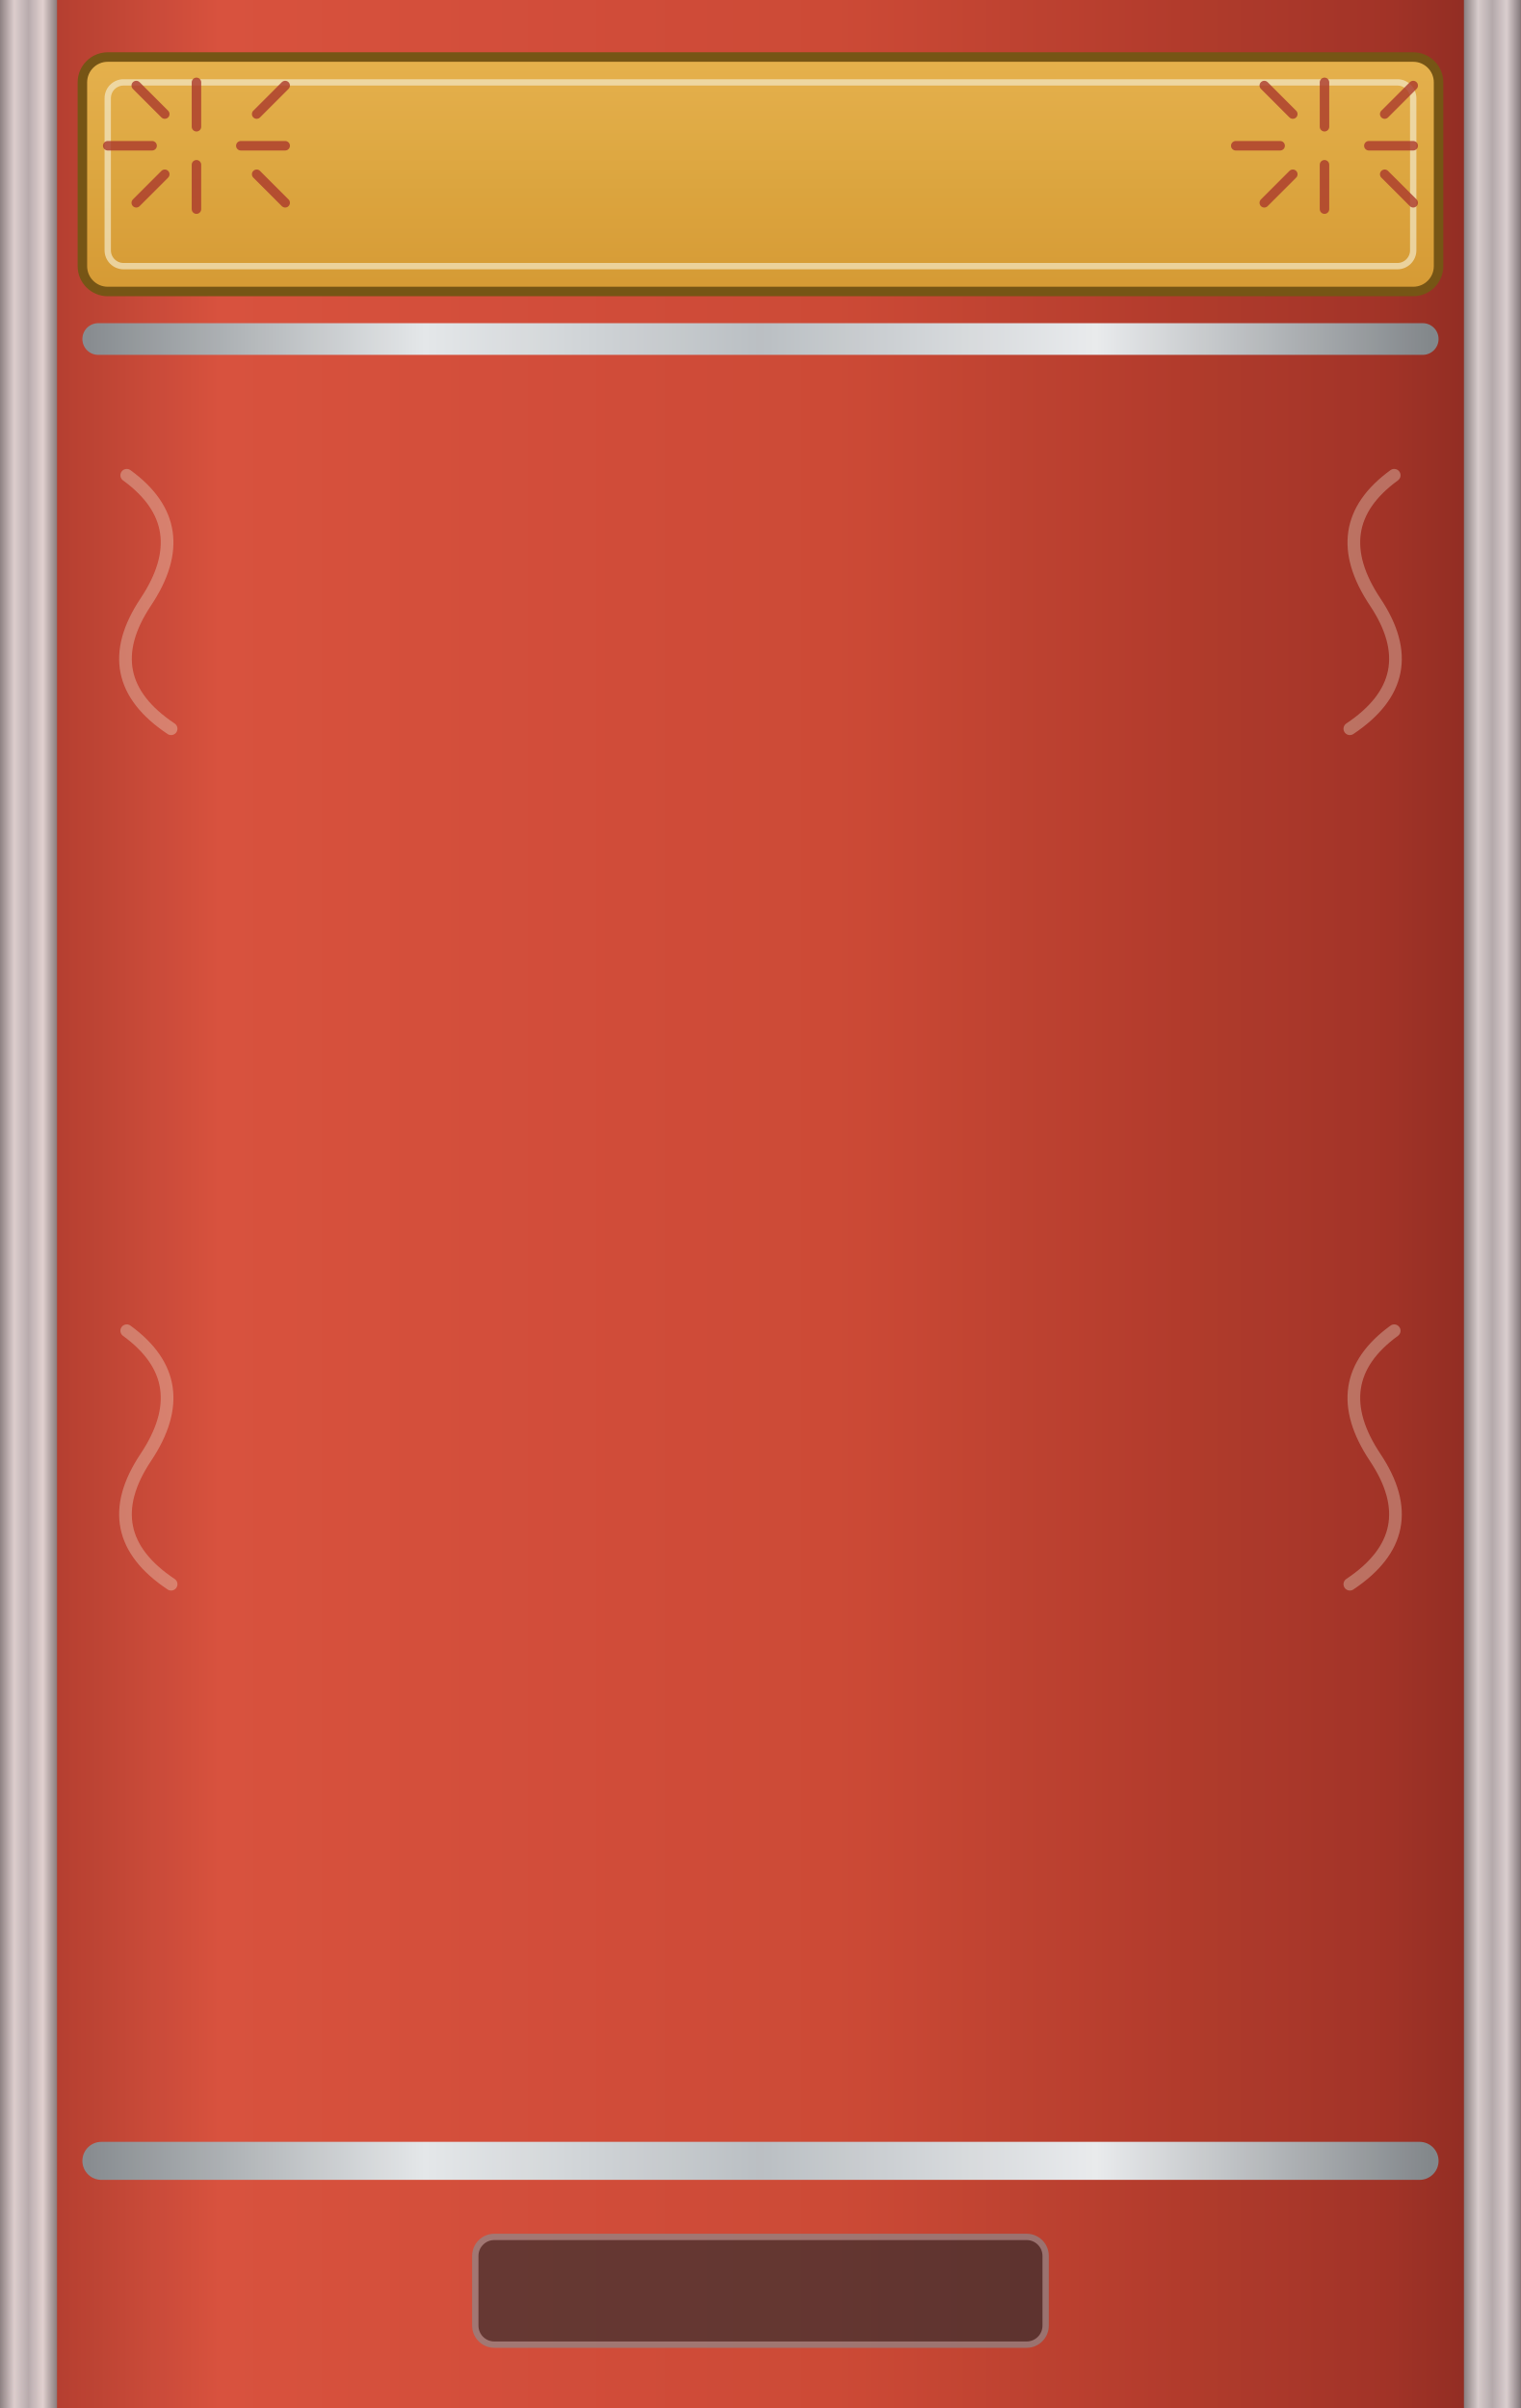
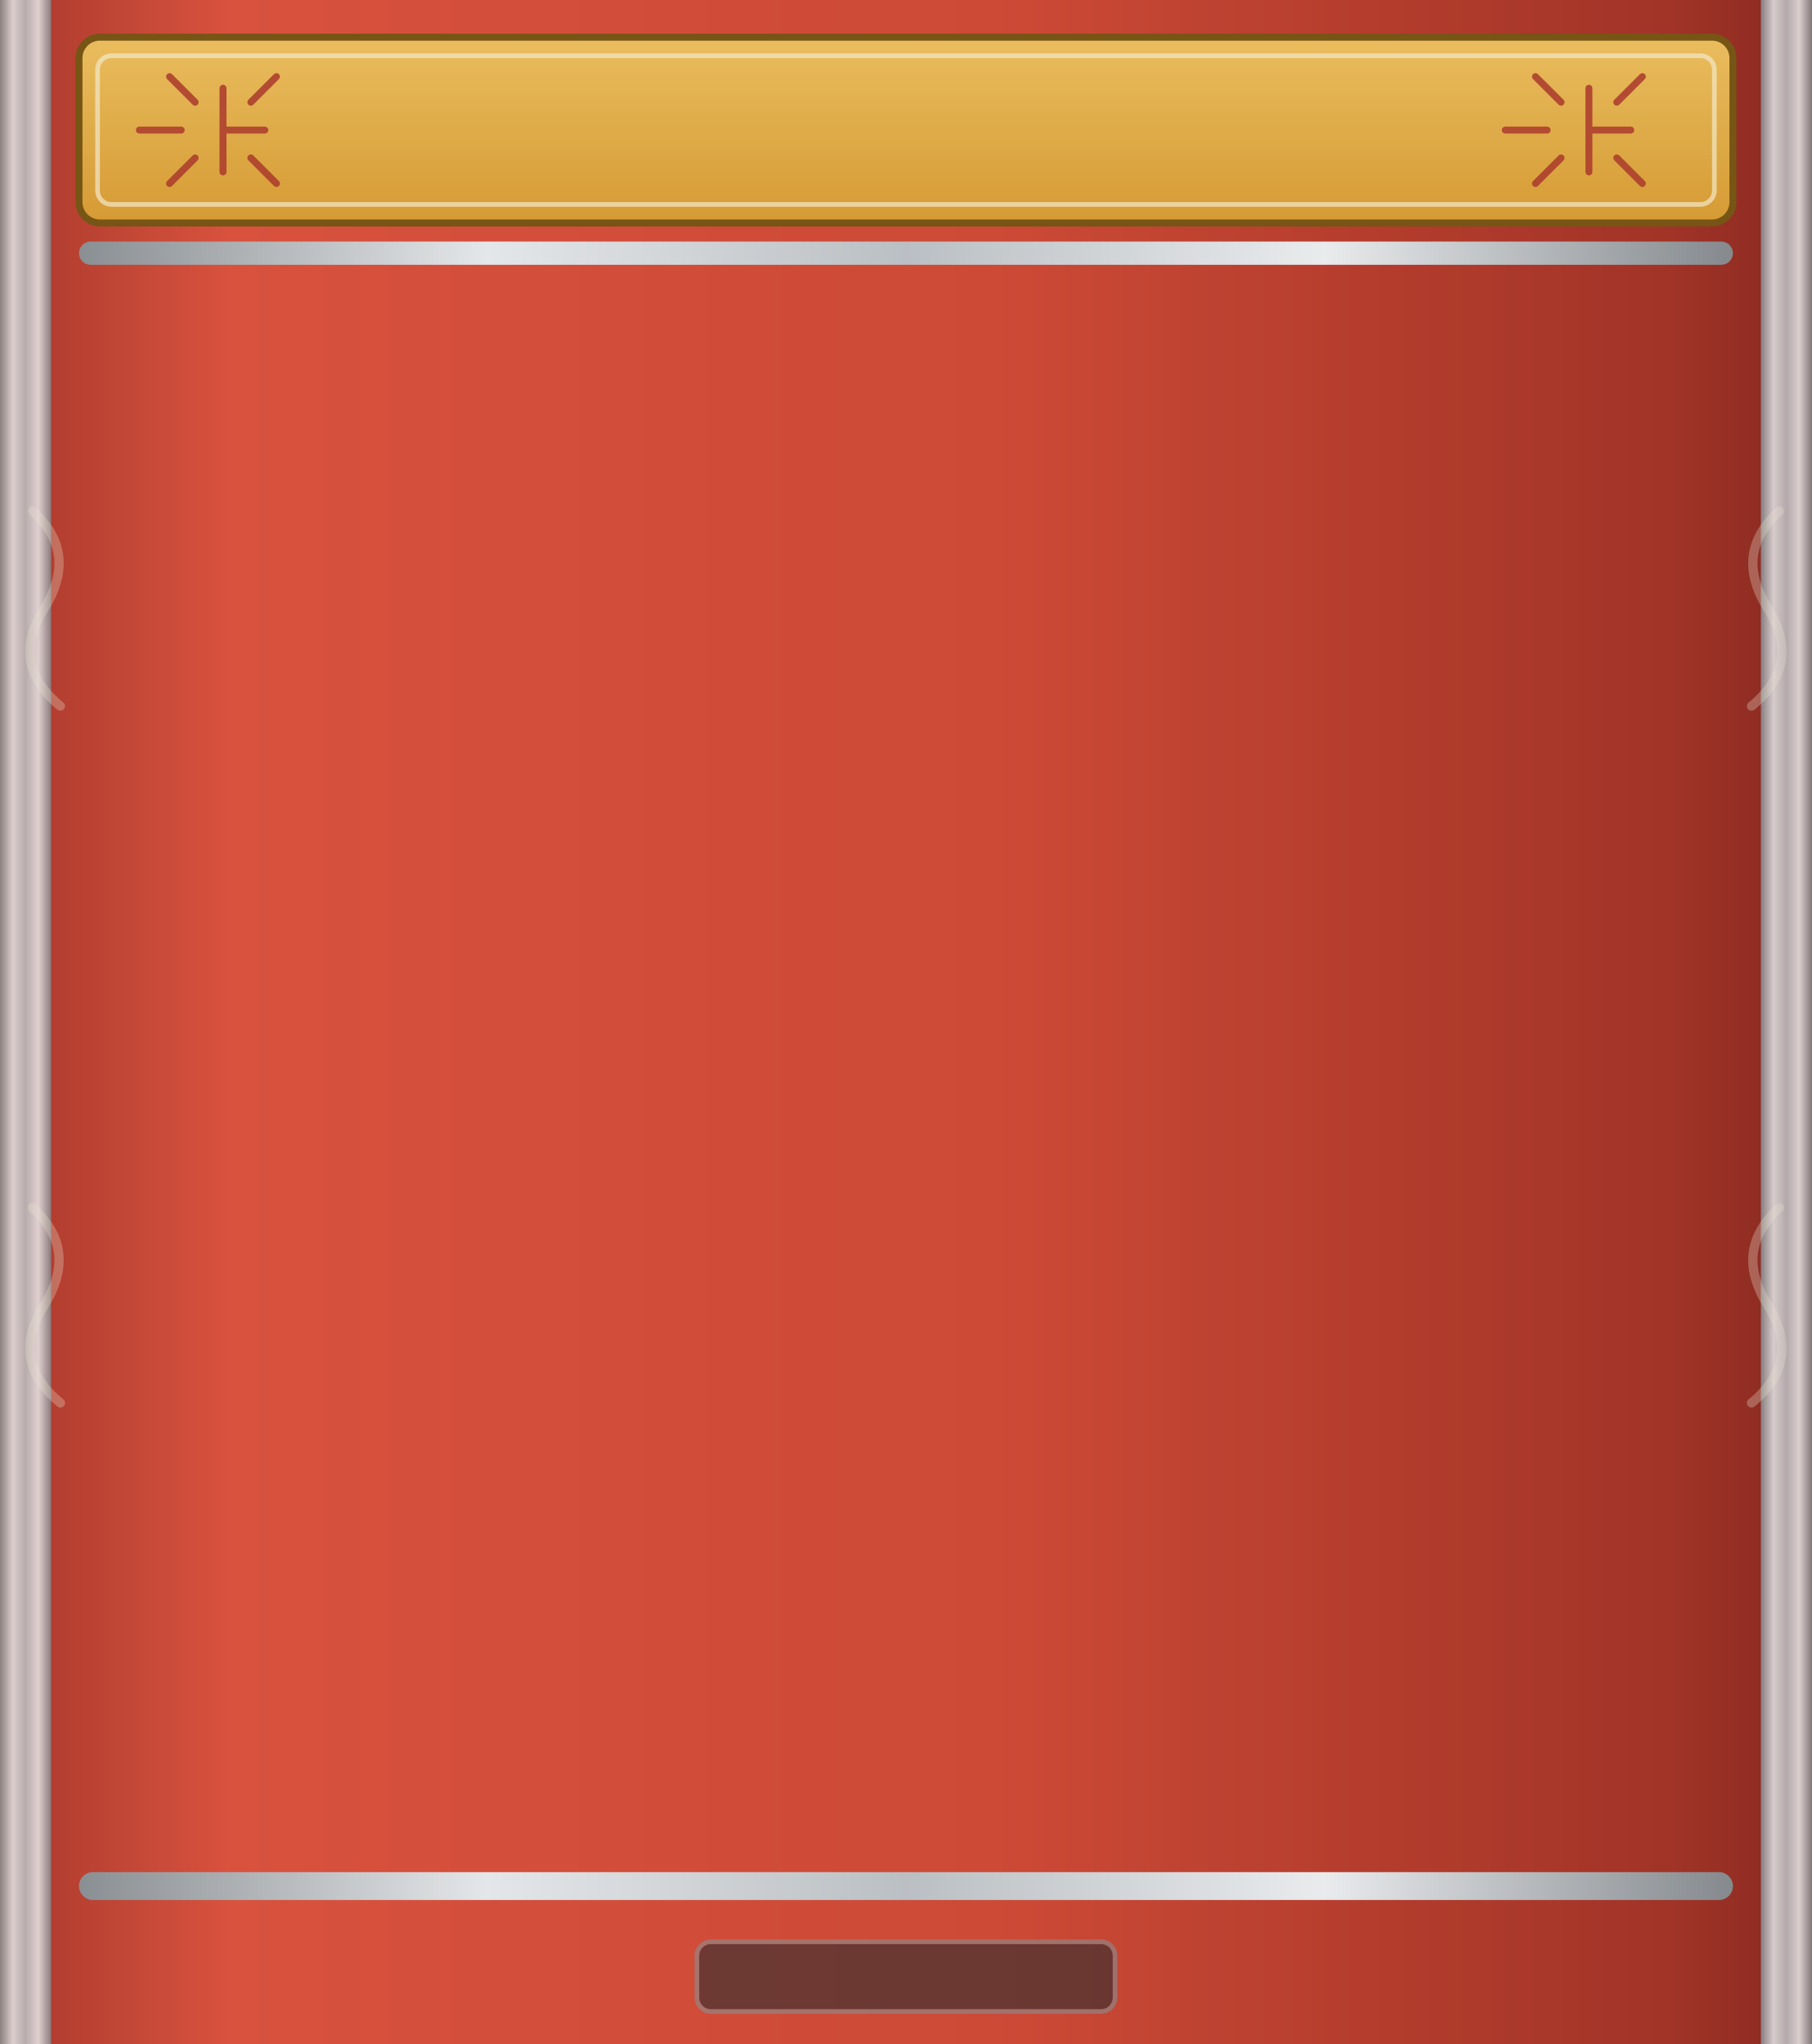
- <svg xmlns="http://www.w3.org/2000/svg" viewBox="0 0 480 760" width="480" height="760" preserveAspectRatio="xMidYMid slice" role="img" aria-label="Retro vending machine cabinet">
+ <svg xmlns="http://www.w3.org/2000/svg" viewBox="0 0 780 880" width="780" height="880" preserveAspectRatio="xMidYMid slice" role="img" aria-label="Retro vending machine cabinet">
  <defs>
    <linearGradient id="cabinet" x1="0" y1="0" x2="1" y2="0">
      <stop offset="0" stop-color="#B23A2C" />
-       <stop offset="0.14" stop-color="#E2543F" />
+       <stop offset="0.12" stop-color="#E2543F" />
      <stop offset="0.55" stop-color="#D64B36" />
-       <stop offset="0.92" stop-color="#A83326" />
+       <stop offset="0.93" stop-color="#A83326" />
      <stop offset="1" stop-color="#8E2A20" />
    </linearGradient>
    <linearGradient id="chrome" x1="0" y1="0" x2="1" y2="0">
      <stop offset="0" stop-color="#8D9296" />
      <stop offset="0.25" stop-color="#EFF2F4" />
      <stop offset="0.5" stop-color="#C3C8CC" />
      <stop offset="0.75" stop-color="#F4F6F8" />
      <stop offset="1" stop-color="#878C90" />
    </linearGradient>
    <linearGradient id="topfade" x1="0" y1="0" x2="0" y2="1">
-       <stop offset="0" stop-color="#F0B94E" />
+       <stop offset="0" stop-color="#F5C561" />
      <stop offset="1" stop-color="#DFA134" />
    </linearGradient>
  </defs>
-   <rect width="480" height="760" fill="url(#cabinet)" />
-   <rect x="0" y="0" width="18" height="760" fill="url(#chrome)" opacity="0.85" />
-   <rect x="462" y="0" width="18" height="760" fill="url(#chrome)" opacity="0.85" />
-   <rect x="26" y="18" width="428" height="74" rx="8" fill="url(#topfade)" stroke="#7A5713" stroke-width="3" />
-   <rect x="34" y="26" width="412" height="58" rx="5" fill="none" stroke="#FFF3D2" stroke-width="2" opacity="0.7" />
-   <g stroke="#B23A2C" stroke-width="3" stroke-linecap="round" opacity="0.8">
-     <path d="M62 40 v-14 M62 66 v-14 M48 46 h-14 M90 46 h-14 M52 36 l-9 -9 M81 55 l9 9 M81 36 l9 -9 M52 55 l-9 9" />
-     <path d="M418 40 v-14 M418 66 v-14 M404 46 h-14 M446 46 h-14 M408 36 l-9 -9 M437 55 l9 9 M437 36 l9 -9 M408 55 l-9 9" />
+   <rect width="780" height="880" fill="url(#cabinet)" />
+   <rect x="0" y="0" width="22" height="880" fill="url(#chrome)" opacity="0.85" />
+   <rect x="758" y="0" width="22" height="880" fill="url(#chrome)" opacity="0.85" />
+   <rect x="34" y="16" width="712" height="80" rx="9" fill="url(#topfade)" stroke="#7A5713" stroke-width="3" />
+   <rect x="42" y="24" width="696" height="64" rx="6" fill="none" stroke="#FFF3D2" stroke-width="2" opacity="0.7" />
+   <g stroke="#B23A2C" stroke-width="3" stroke-linecap="round" opacity="0.85">
+     <path d="M96 56 v-18 M96 74 v-18 M78 56 h-18 M114 56 h-18 M84 44 l-11 -11 M108 68 l11 11 M108 44 l11 -11 M84 68 l-11 11" />
+     <path d="M684 56 v-18 M684 74 v-18 M666 56 h-18 M702 56 h-18 M672 44 l-11 -11 M696 68 l11 11 M696 44 l11 -11 M672 68 l-11 11" />
  </g>
-   <g fill="none" stroke="#F6EDDA" stroke-width="4" stroke-linecap="round" opacity="0.35">
-     <path d="M40 150 q22 16 6 40 q-16 24 8 40" />
-     <path d="M440 150 q-22 16 -6 40 q16 24 -8 40" />
-     <path d="M40 420 q22 16 6 40 q-16 24 8 40" />
-     <path d="M440 420 q-22 16 -6 40 q16 24 -8 40" />
+   <rect x="34" y="104" width="712" height="10" rx="5" fill="url(#chrome)" />
+   <g fill="none" stroke="#F6EDDA" stroke-width="4" stroke-linecap="round" opacity="0.3">
+     <path d="M14 220 q20 18 5 42 q-15 24 7 42" />
+     <path d="M766 220 q-20 18 -5 42 q15 24 -7 42" />
+     <path d="M14 520 q20 18 5 42 q-15 24 7 42" />
+     <path d="M766 520 q-20 18 -5 42 q15 24 -7 42" />
  </g>
-   <rect x="26" y="102" width="428" height="10" rx="5" fill="url(#chrome)" />
-   <rect x="26" y="676" width="428" height="12" rx="6" fill="url(#chrome)" />
-   <rect x="150" y="706" width="180" height="34" rx="6" fill="#2B2B2E" opacity="0.65" stroke="#8D9296" stroke-width="2" />
-   <rect width="480" height="760" fill="#2B2B2E" opacity="0.06" />
+   <rect x="34" y="806" width="712" height="12" rx="6" fill="url(#chrome)" />
+   <rect x="300" y="836" width="180" height="30" rx="6" fill="#2B2B2E" opacity="0.6" stroke="#8D9296" stroke-width="2" />
+   <rect width="780" height="880" fill="#2B2B2E" opacity="0.06" />
</svg>
